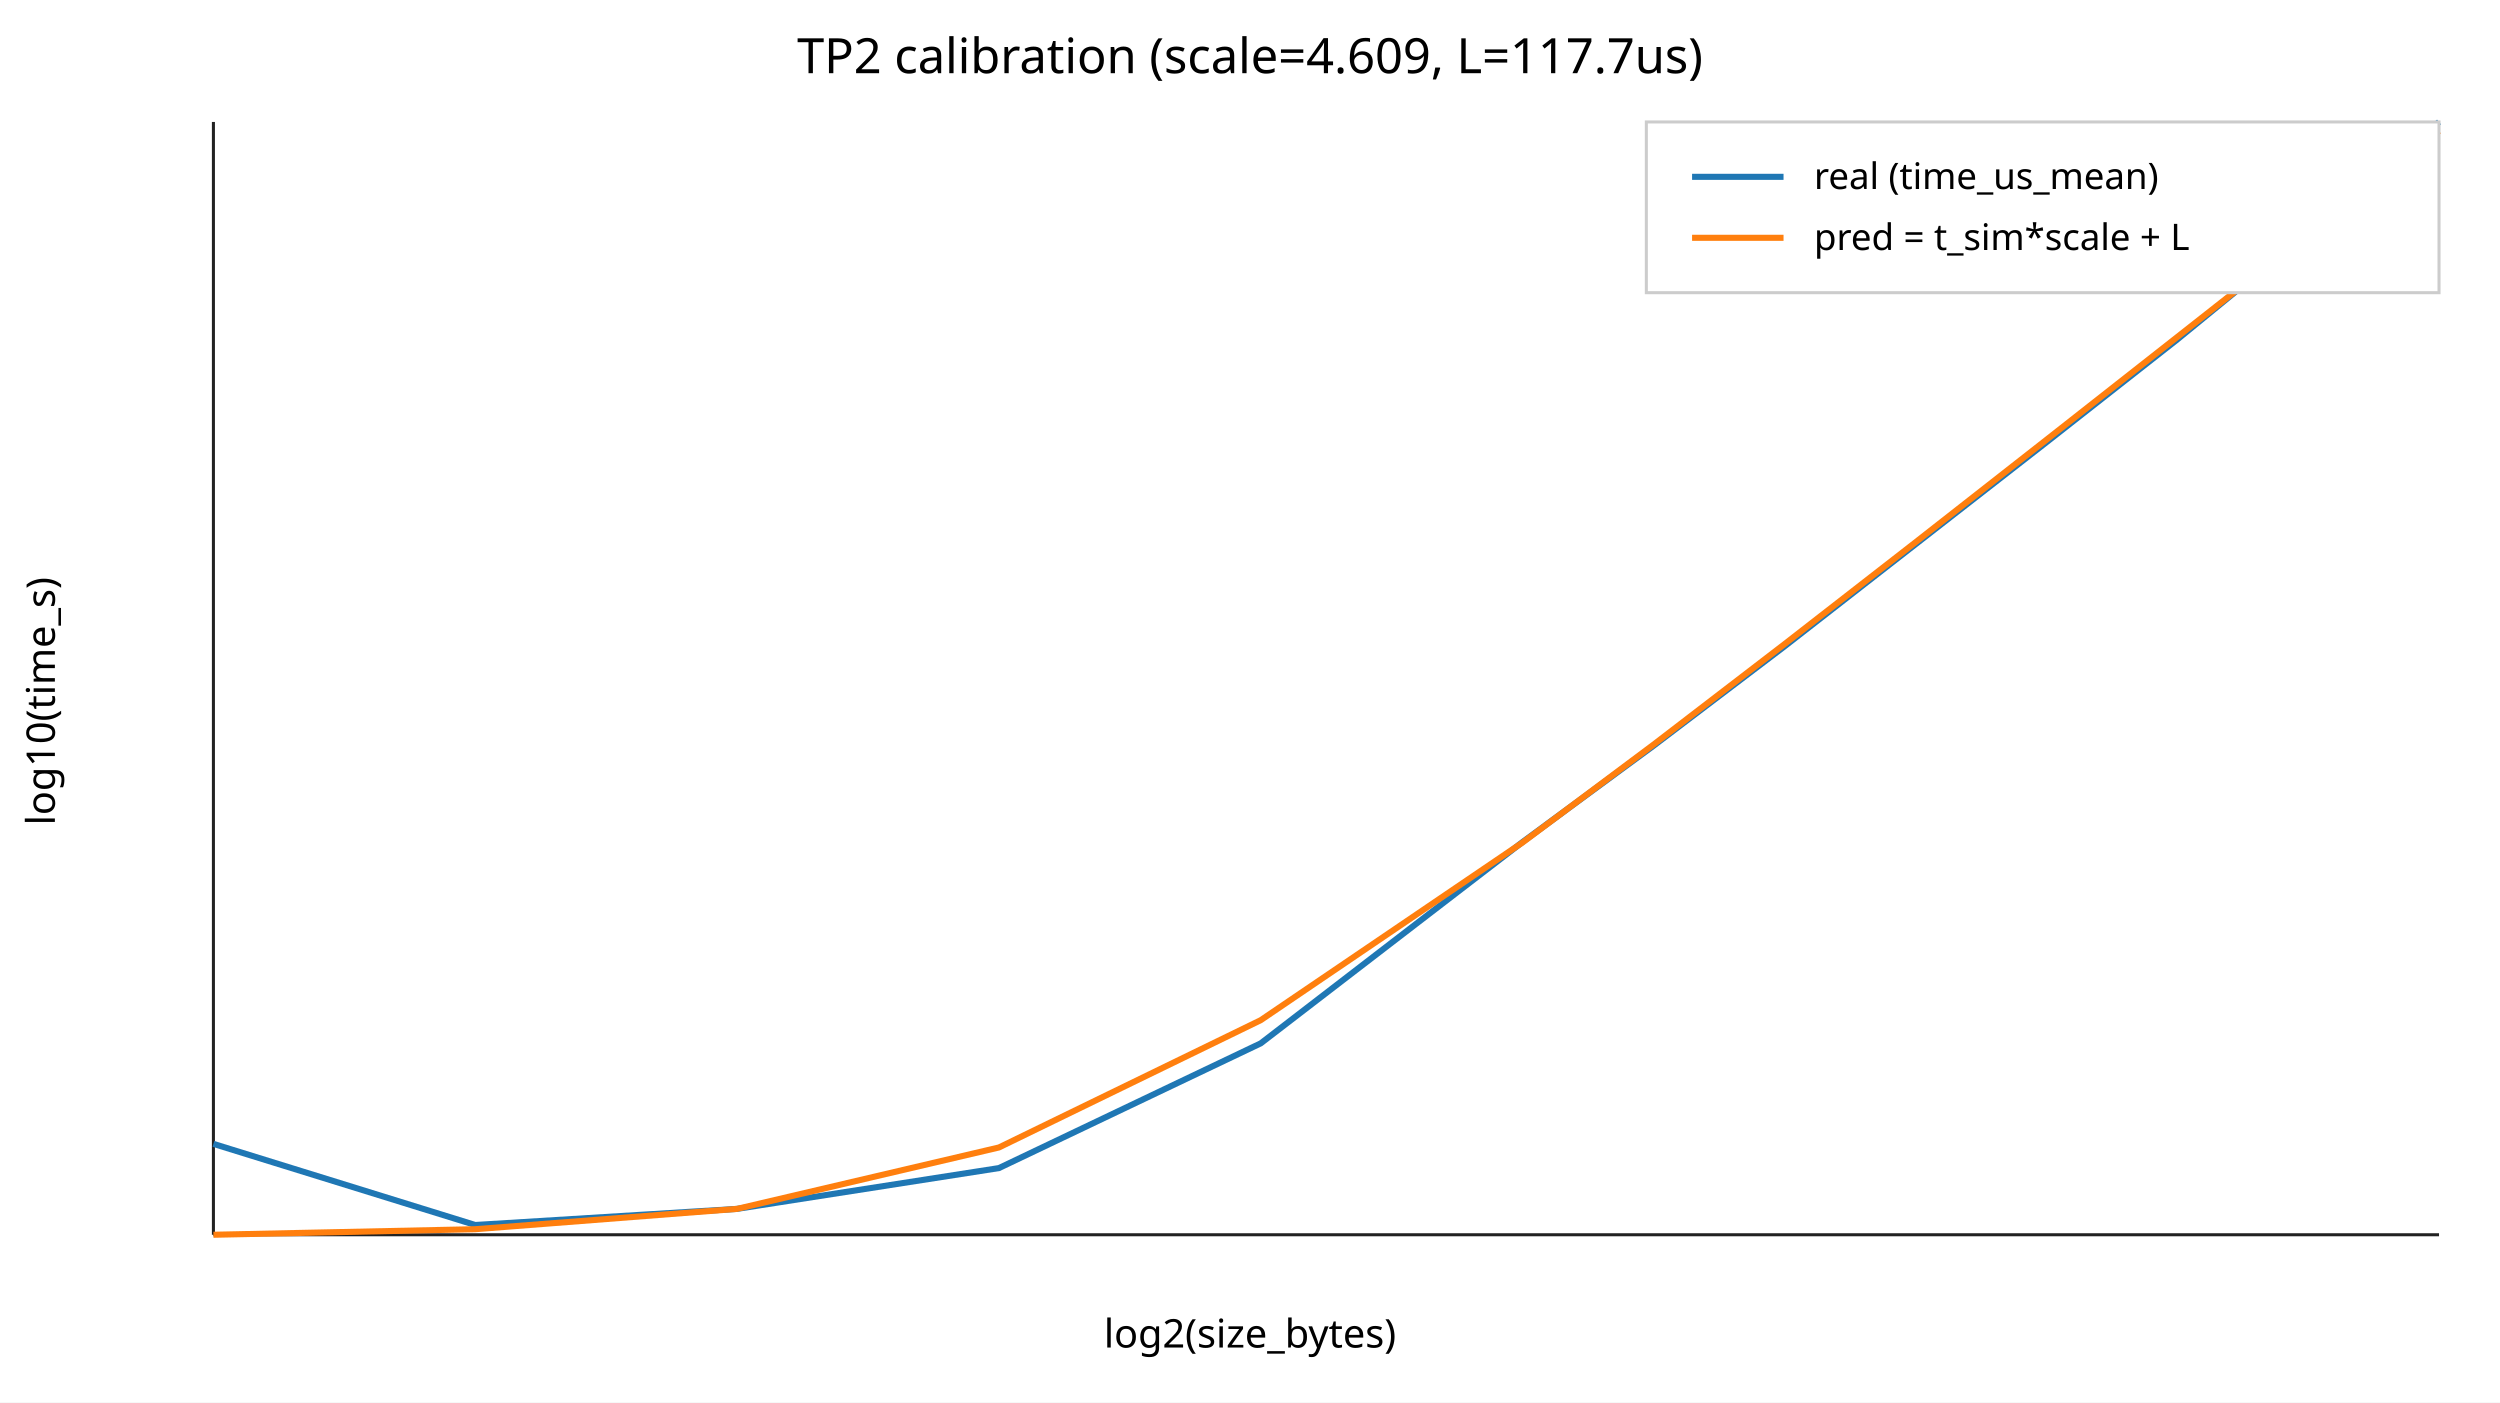
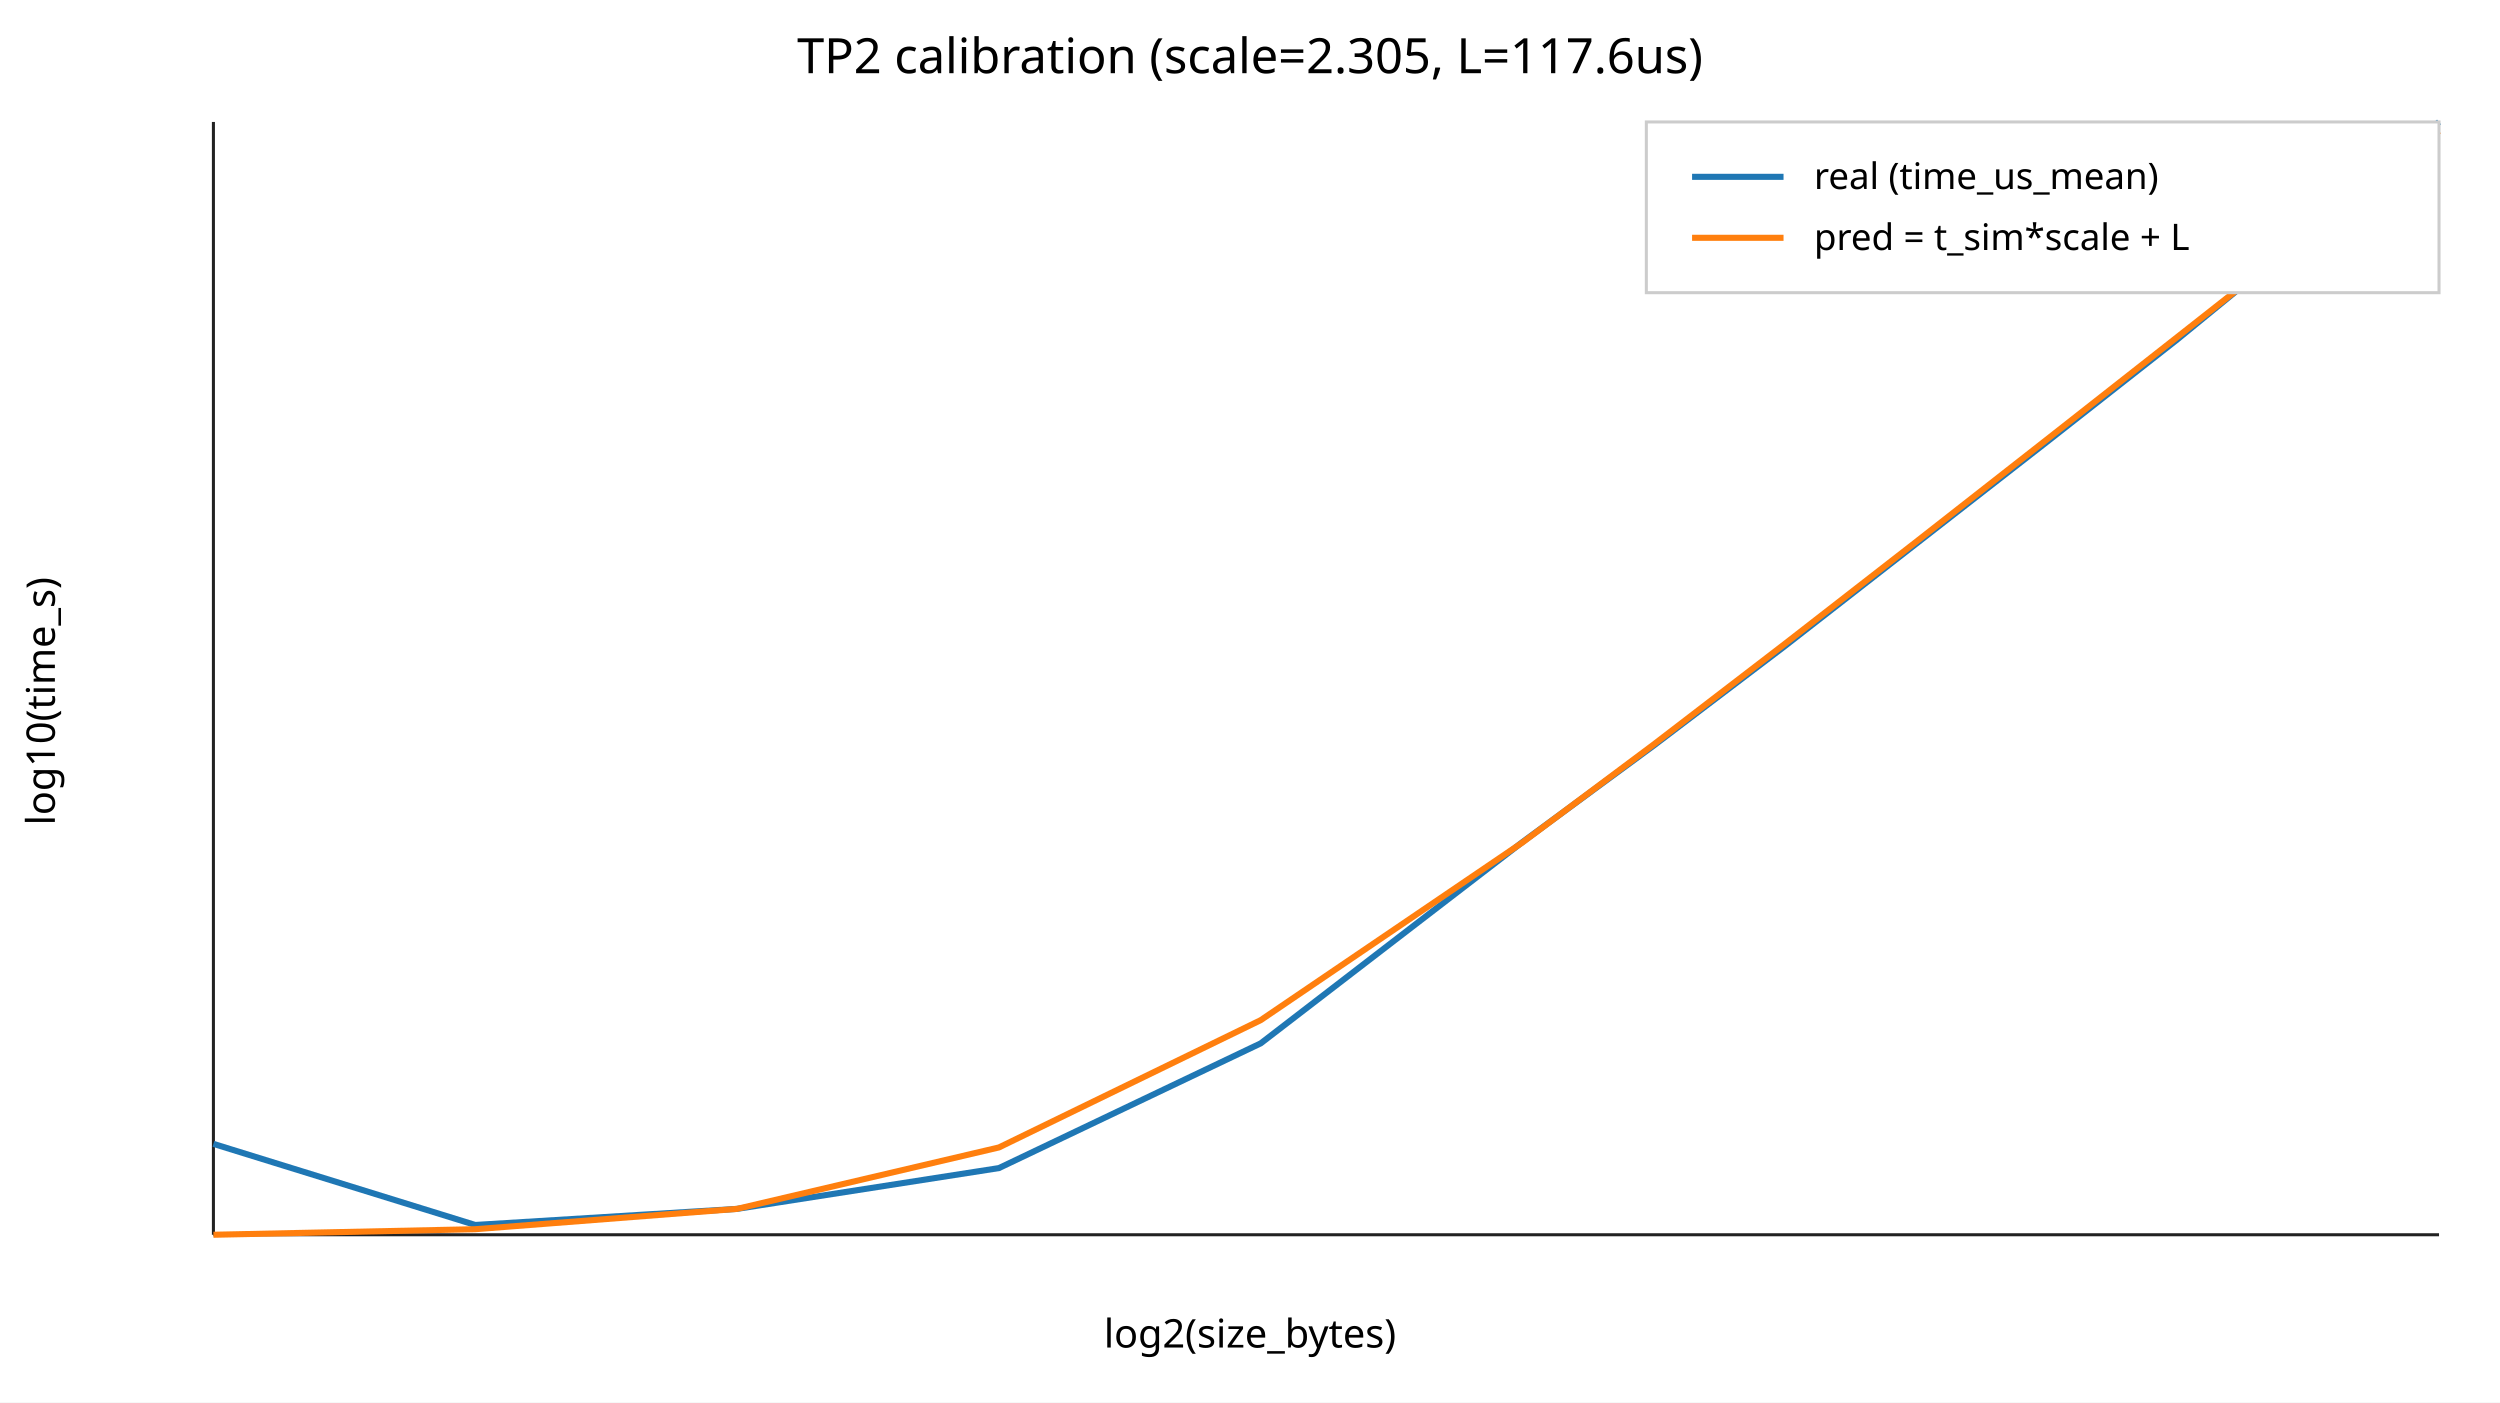
<svg xmlns="http://www.w3.org/2000/svg" width="820" height="460" viewBox="0 0 820 460">
  <rect x="0" y="0" width="820" height="460" fill="white" />
-   <text x="410.0" y="24" text-anchor="middle" font-family="sans-serif" font-size="16">TP2 calibration (scale=4.609, L=117.7us)</text>
+   <text x="410.0" y="24" text-anchor="middle" font-family="sans-serif" font-size="16">TP2 calibration (scale=2.305, L=117.6us)</text>
  <line x1="70" y1="40" x2="70" y2="405" stroke="#222" stroke-width="1" />
  <line x1="70" y1="405" x2="800" y2="405" stroke="#222" stroke-width="1" />
  <text x="410.0" y="442" text-anchor="middle" font-family="sans-serif" font-size="13">log2(size_bytes)</text>
  <text x="18" y="230.0" text-anchor="middle" font-family="sans-serif" font-size="13" transform="rotate(-90 18 230.0)">log10(time_s)</text>
-   <polyline fill="none" stroke="#1f77b4" stroke-width="2" points="70.00,375.19 155.88,401.80 241.76,396.51 327.65,383.13 413.53,342.21 499.41,276.17 542.35,244.62 585.29,212.03 628.24,178.56 671.18,145.10 714.12,111.37 757.06,76.21 800.00,40.00" />
-   <polyline fill="none" stroke="#ff7f0e" stroke-width="2" points="70.00,405.00 155.88,403.18 241.76,396.51 327.65,376.37 413.53,334.61 499.41,276.33 542.35,244.24 585.29,211.30 628.24,177.91 671.18,144.29 714.12,110.56 757.06,76.78 800.00,42.96" />
+   <polyline fill="none" stroke="#1f77b4" stroke-width="2" points="70.00,375.19 155.88,401.79 241.76,396.51 327.65,383.13 413.53,342.21 499.41,276.16 542.35,244.61 585.29,212.03 628.24,178.56 671.18,145.10 714.12,111.37 757.06,76.21 800.00,40.00" />
+   <polyline fill="none" stroke="#ff7f0e" stroke-width="2" points="70.00,405.00 155.88,403.18 241.76,396.51 327.65,376.36 413.53,334.60 499.41,276.30 542.35,244.23 585.29,211.29 628.24,177.91 671.18,144.30 714.12,110.57 757.06,76.78 800.00,42.96" />
  <rect x="540" y="40" width="260" height="56" fill="white" stroke="#ccc" />
  <line x1="555" y1="58" x2="585" y2="58" stroke="#1f77b4" stroke-width="2" />
  <text x="595" y="62" font-family="sans-serif" font-size="12">real (time_us_mean)</text>
  <line x1="555" y1="78" x2="585" y2="78" stroke="#ff7f0e" stroke-width="2" />
  <text x="595" y="82" font-family="sans-serif" font-size="12">pred = t_sim*scale + L</text>
</svg>
